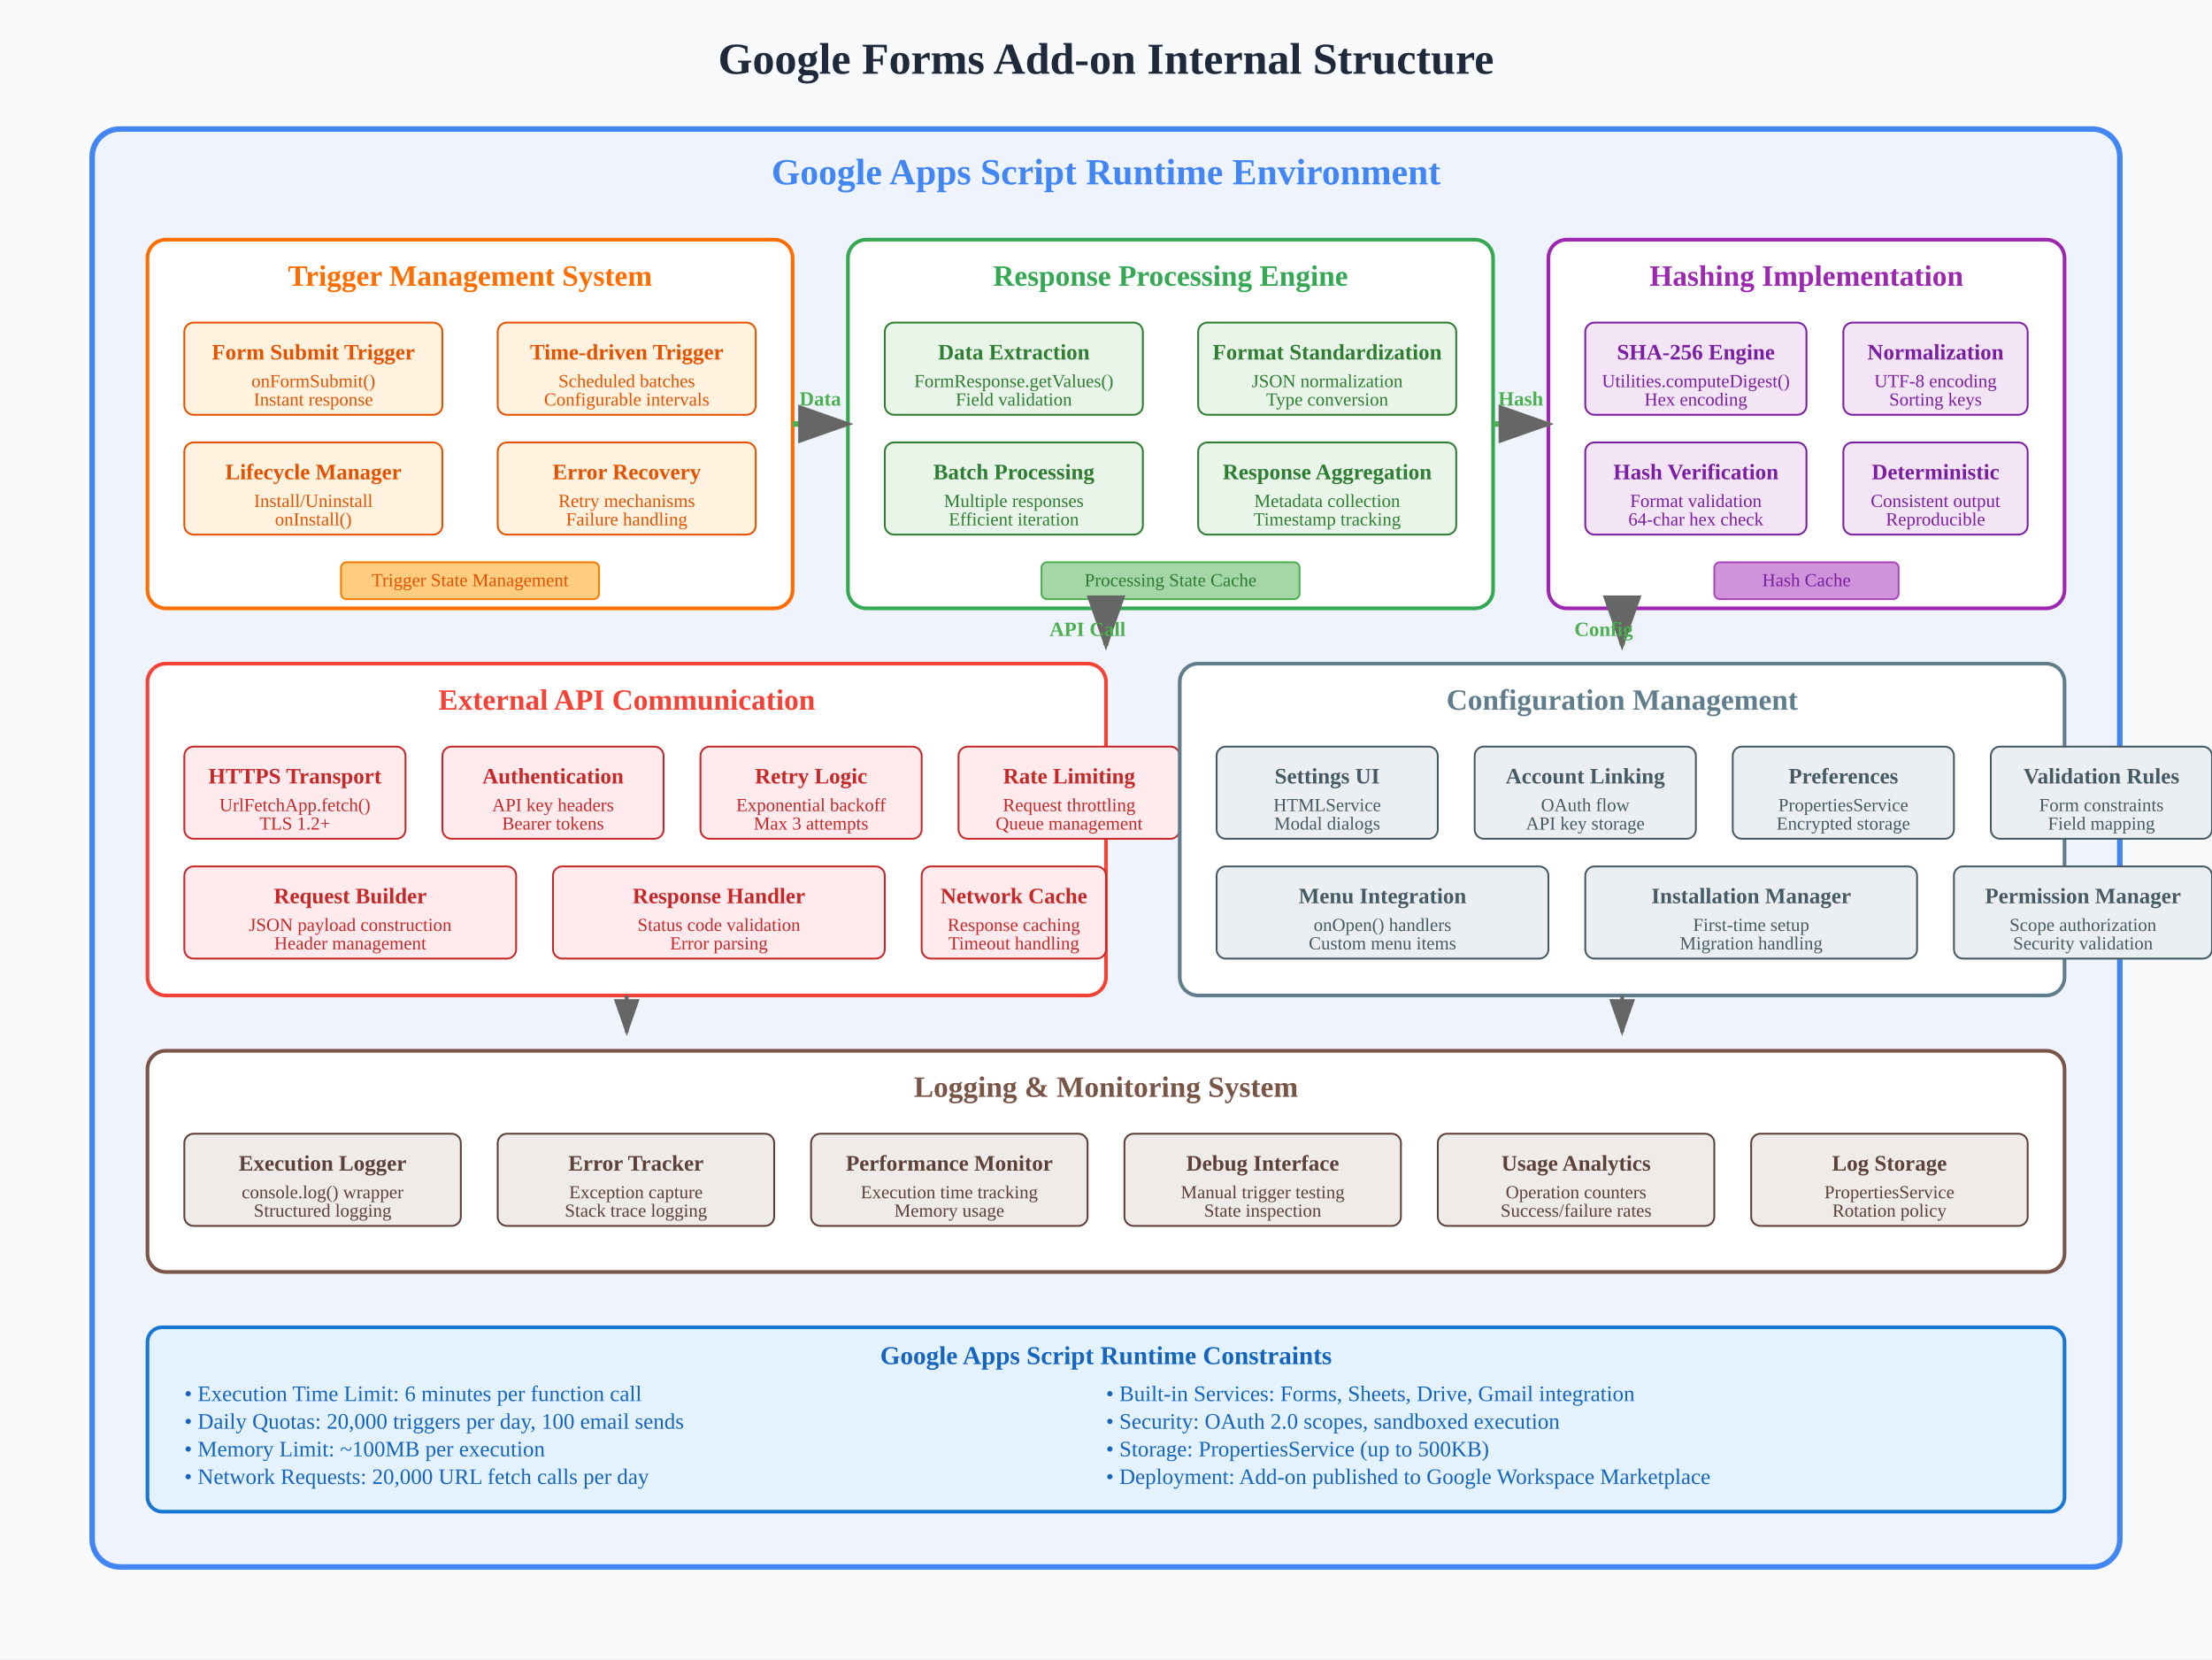
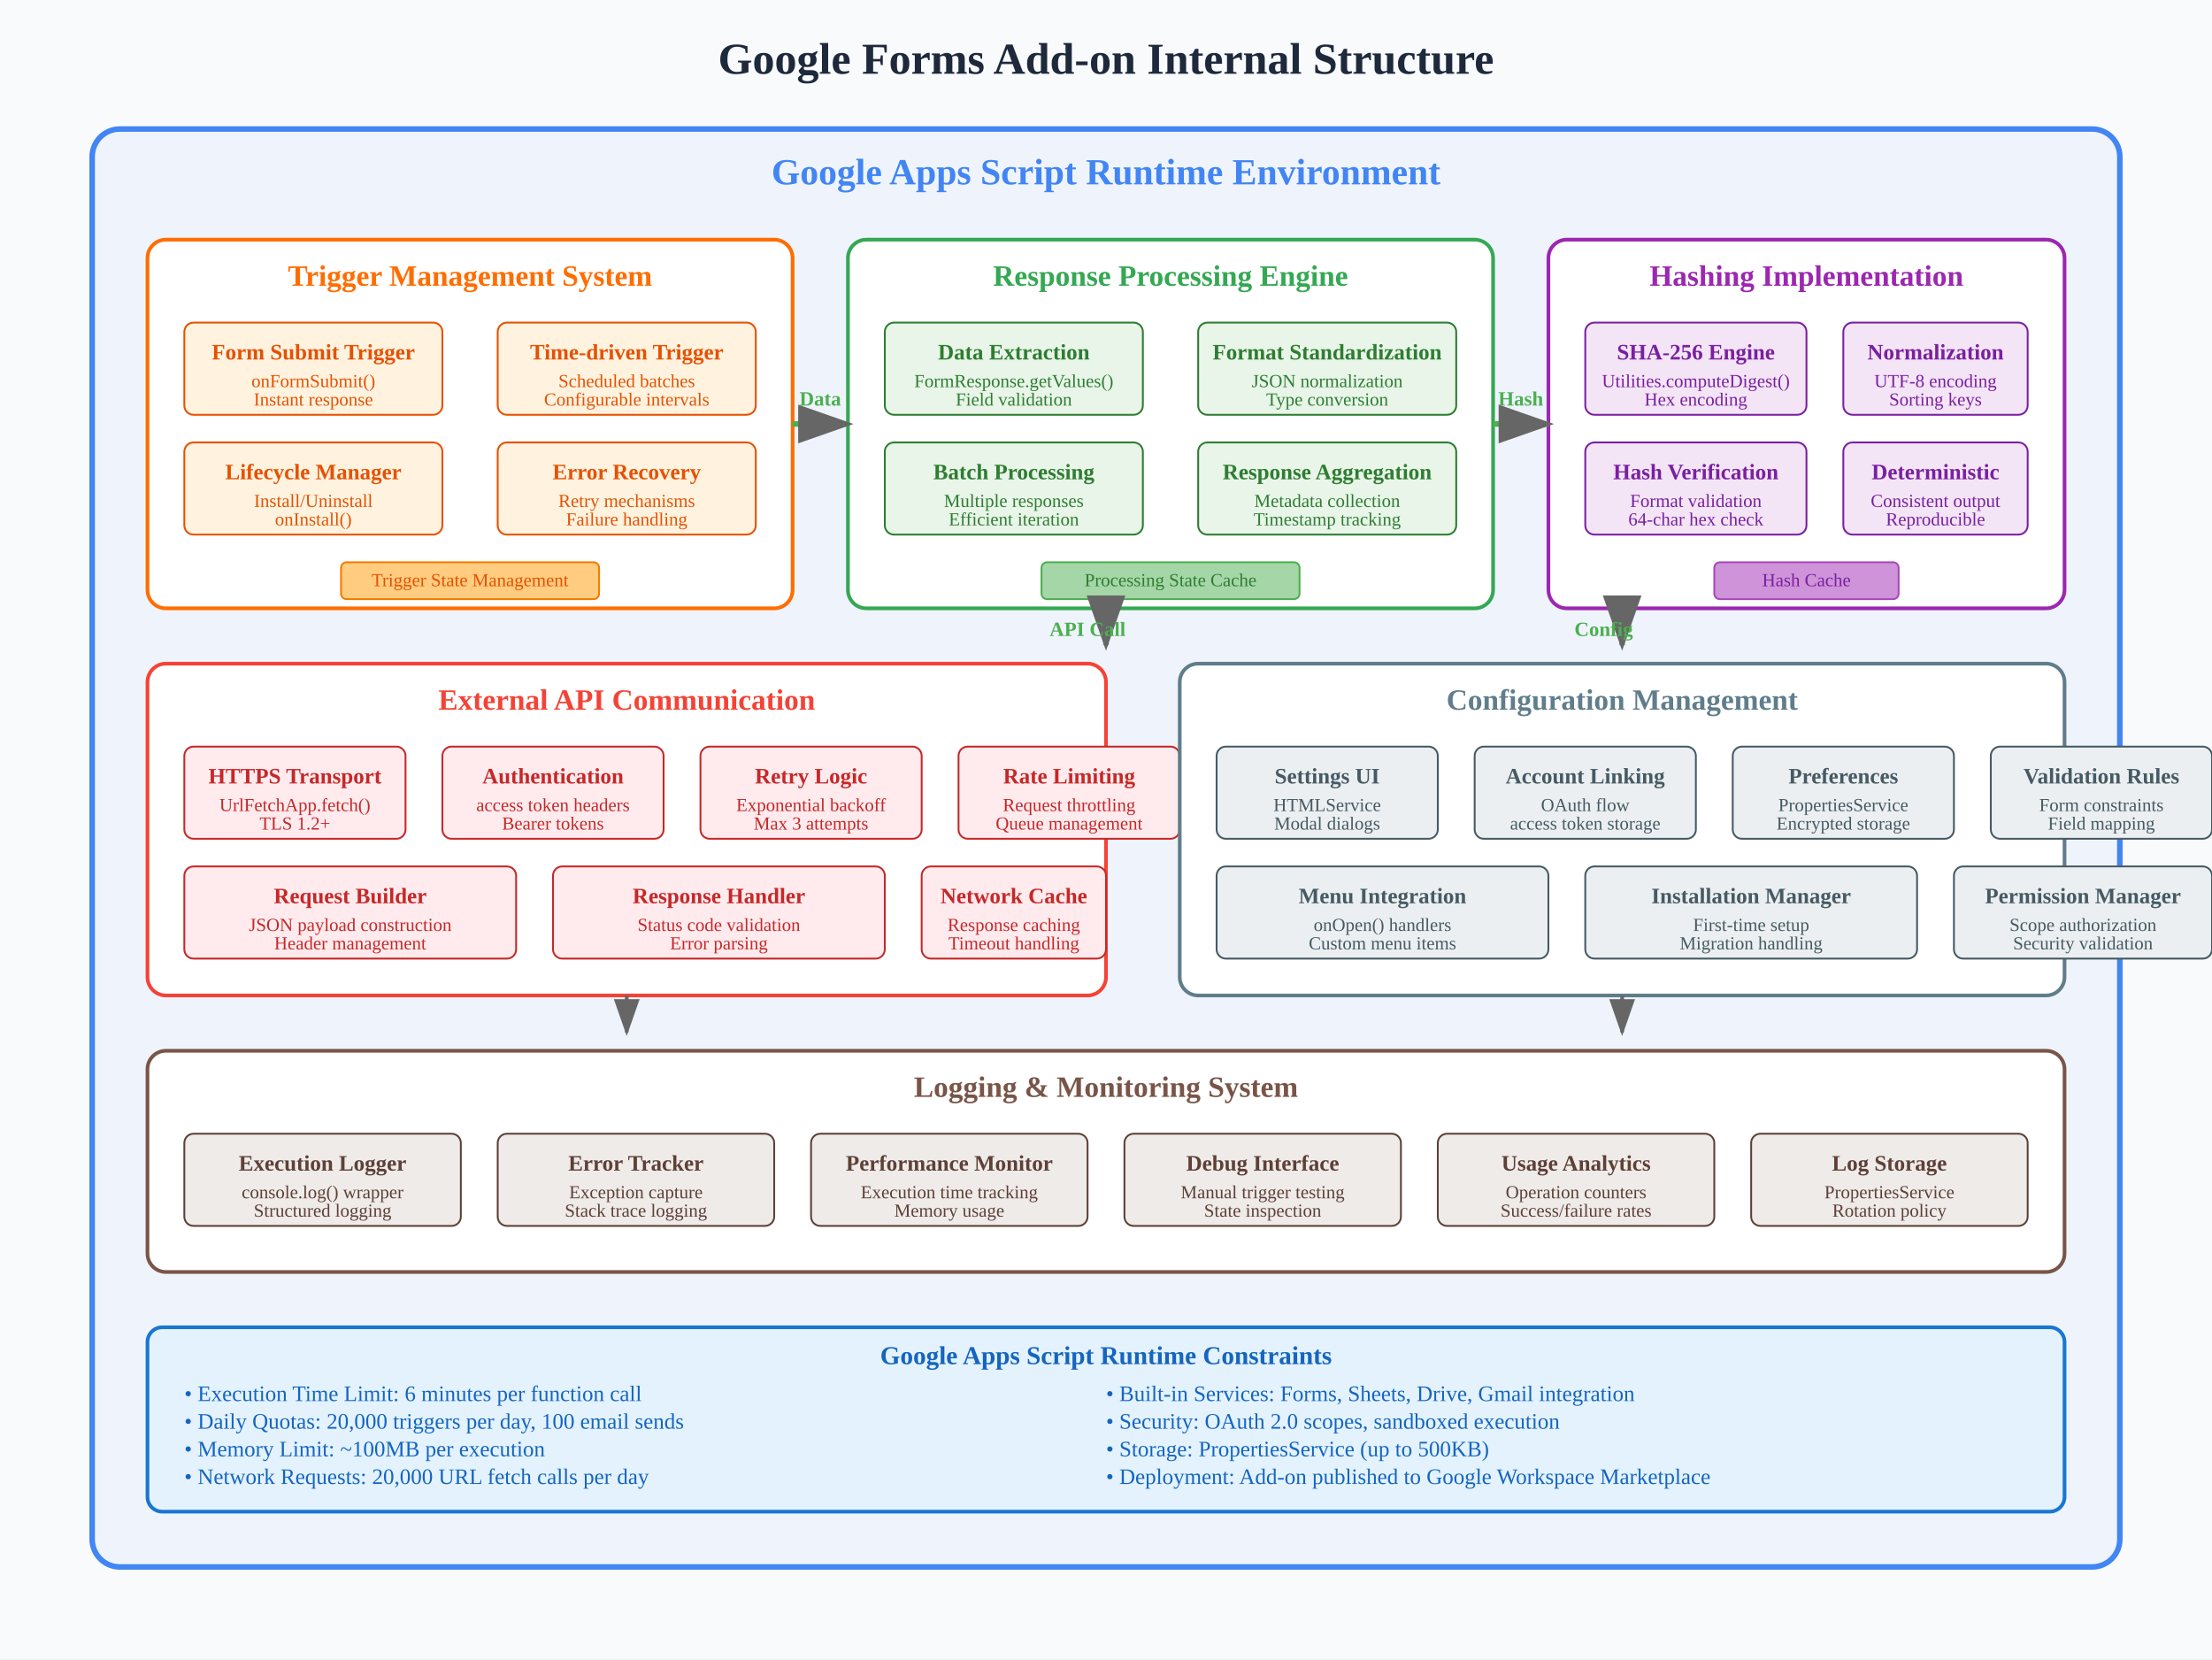
<svg xmlns="http://www.w3.org/2000/svg" viewBox="0 0 1200 900">
  <rect width="1200" height="900" fill="#f8fafc" />
  <text x="600" y="40" text-anchor="middle" fill="#1e293b" font-size="24" font-weight="bold">Google Forms Add-on Internal Structure</text>
  <rect x="50" y="70" width="1100" height="780" rx="15" fill="#4285f4" fill-opacity="0.05" stroke="#4285f4" stroke-width="3" />
  <text x="600" y="100" text-anchor="middle" fill="#4285f4" font-size="20" font-weight="bold">Google Apps Script Runtime Environment</text>
  <rect x="80" y="130" width="350" height="200" rx="10" fill="#ffffff" stroke="#ff6d00" stroke-width="2" />
  <text x="255" y="155" text-anchor="middle" fill="#ff6d00" font-size="16" font-weight="bold">Trigger Management System</text>
  <rect x="100" y="175" width="140" height="50" rx="5" fill="#fff3e0" stroke="#e65100" stroke-width="1" />
  <text x="170" y="195" text-anchor="middle" fill="#e65100" font-size="12" font-weight="bold">Form Submit Trigger</text>
  <text x="170" y="210" text-anchor="middle" fill="#e65100" font-size="10">onFormSubmit()</text>
  <text x="170" y="220" text-anchor="middle" fill="#e65100" font-size="10">Instant response</text>
  <rect x="270" y="175" width="140" height="50" rx="5" fill="#fff3e0" stroke="#e65100" stroke-width="1" />
  <text x="340" y="195" text-anchor="middle" fill="#e65100" font-size="12" font-weight="bold">Time-driven Trigger</text>
  <text x="340" y="210" text-anchor="middle" fill="#e65100" font-size="10">Scheduled batches</text>
  <text x="340" y="220" text-anchor="middle" fill="#e65100" font-size="10">Configurable intervals</text>
  <rect x="100" y="240" width="140" height="50" rx="5" fill="#fff3e0" stroke="#e65100" stroke-width="1" />
  <text x="170" y="260" text-anchor="middle" fill="#e65100" font-size="12" font-weight="bold">Lifecycle Manager</text>
  <text x="170" y="275" text-anchor="middle" fill="#e65100" font-size="10">Install/Uninstall</text>
  <text x="170" y="285" text-anchor="middle" fill="#e65100" font-size="10">onInstall()</text>
  <rect x="270" y="240" width="140" height="50" rx="5" fill="#fff3e0" stroke="#e65100" stroke-width="1" />
  <text x="340" y="260" text-anchor="middle" fill="#e65100" font-size="12" font-weight="bold">Error Recovery</text>
  <text x="340" y="275" text-anchor="middle" fill="#e65100" font-size="10">Retry mechanisms</text>
  <text x="340" y="285" text-anchor="middle" fill="#e65100" font-size="10">Failure handling</text>
  <rect x="185" y="305" width="140" height="20" rx="3" fill="#ffcc80" stroke="#f57c00" stroke-width="1" />
  <text x="255" y="318" text-anchor="middle" fill="#e65100" font-size="10">Trigger State Management</text>
  <rect x="460" y="130" width="350" height="200" rx="10" fill="#ffffff" stroke="#34a853" stroke-width="2" />
  <text x="635" y="155" text-anchor="middle" fill="#34a853" font-size="16" font-weight="bold">Response Processing Engine</text>
  <rect x="480" y="175" width="140" height="50" rx="5" fill="#e8f5e8" stroke="#2e7d32" stroke-width="1" />
  <text x="550" y="195" text-anchor="middle" fill="#2e7d32" font-size="12" font-weight="bold">Data Extraction</text>
  <text x="550" y="210" text-anchor="middle" fill="#2e7d32" font-size="10">FormResponse.getValues()</text>
  <text x="550" y="220" text-anchor="middle" fill="#2e7d32" font-size="10">Field validation</text>
  <rect x="650" y="175" width="140" height="50" rx="5" fill="#e8f5e8" stroke="#2e7d32" stroke-width="1" />
  <text x="720" y="195" text-anchor="middle" fill="#2e7d32" font-size="12" font-weight="bold">Format Standardization</text>
  <text x="720" y="210" text-anchor="middle" fill="#2e7d32" font-size="10">JSON normalization</text>
  <text x="720" y="220" text-anchor="middle" fill="#2e7d32" font-size="10">Type conversion</text>
  <rect x="480" y="240" width="140" height="50" rx="5" fill="#e8f5e8" stroke="#2e7d32" stroke-width="1" />
  <text x="550" y="260" text-anchor="middle" fill="#2e7d32" font-size="12" font-weight="bold">Batch Processing</text>
  <text x="550" y="275" text-anchor="middle" fill="#2e7d32" font-size="10">Multiple responses</text>
  <text x="550" y="285" text-anchor="middle" fill="#2e7d32" font-size="10">Efficient iteration</text>
  <rect x="650" y="240" width="140" height="50" rx="5" fill="#e8f5e8" stroke="#2e7d32" stroke-width="1" />
  <text x="720" y="260" text-anchor="middle" fill="#2e7d32" font-size="12" font-weight="bold">Response Aggregation</text>
  <text x="720" y="275" text-anchor="middle" fill="#2e7d32" font-size="10">Metadata collection</text>
  <text x="720" y="285" text-anchor="middle" fill="#2e7d32" font-size="10">Timestamp tracking</text>
  <rect x="565" y="305" width="140" height="20" rx="3" fill="#a5d6a7" stroke="#4caf50" stroke-width="1" />
  <text x="635" y="318" text-anchor="middle" fill="#2e7d32" font-size="10">Processing State Cache</text>
  <rect x="840" y="130" width="280" height="200" rx="10" fill="#ffffff" stroke="#9c27b0" stroke-width="2" />
  <text x="980" y="155" text-anchor="middle" fill="#9c27b0" font-size="16" font-weight="bold">Hashing Implementation</text>
  <rect x="860" y="175" width="120" height="50" rx="5" fill="#f3e5f5" stroke="#7b1fa2" stroke-width="1" />
  <text x="920" y="195" text-anchor="middle" fill="#7b1fa2" font-size="12" font-weight="bold">SHA-256 Engine</text>
  <text x="920" y="210" text-anchor="middle" fill="#7b1fa2" font-size="10">Utilities.computeDigest()</text>
  <text x="920" y="220" text-anchor="middle" fill="#7b1fa2" font-size="10">Hex encoding</text>
  <rect x="1000" y="175" width="100" height="50" rx="5" fill="#f3e5f5" stroke="#7b1fa2" stroke-width="1" />
  <text x="1050" y="195" text-anchor="middle" fill="#7b1fa2" font-size="12" font-weight="bold">Normalization</text>
  <text x="1050" y="210" text-anchor="middle" fill="#7b1fa2" font-size="10">UTF-8 encoding</text>
  <text x="1050" y="220" text-anchor="middle" fill="#7b1fa2" font-size="10">Sorting keys</text>
  <rect x="860" y="240" width="120" height="50" rx="5" fill="#f3e5f5" stroke="#7b1fa2" stroke-width="1" />
  <text x="920" y="260" text-anchor="middle" fill="#7b1fa2" font-size="12" font-weight="bold">Hash Verification</text>
  <text x="920" y="275" text-anchor="middle" fill="#7b1fa2" font-size="10">Format validation</text>
  <text x="920" y="285" text-anchor="middle" fill="#7b1fa2" font-size="10">64-char hex check</text>
  <rect x="1000" y="240" width="100" height="50" rx="5" fill="#f3e5f5" stroke="#7b1fa2" stroke-width="1" />
  <text x="1050" y="260" text-anchor="middle" fill="#7b1fa2" font-size="12" font-weight="bold">Deterministic</text>
  <text x="1050" y="275" text-anchor="middle" fill="#7b1fa2" font-size="10">Consistent output</text>
  <text x="1050" y="285" text-anchor="middle" fill="#7b1fa2" font-size="10">Reproducible</text>
  <rect x="930" y="305" width="100" height="20" rx="3" fill="#ce93d8" stroke="#ab47bc" stroke-width="1" />
  <text x="980" y="318" text-anchor="middle" fill="#7b1fa2" font-size="10">Hash Cache</text>
  <rect x="80" y="360" width="520" height="180" rx="10" fill="#ffffff" stroke="#f44336" stroke-width="2" />
  <text x="340" y="385" text-anchor="middle" fill="#f44336" font-size="16" font-weight="bold">External API Communication</text>
  <rect x="100" y="405" width="120" height="50" rx="5" fill="#ffebee" stroke="#c62828" stroke-width="1" />
  <text x="160" y="425" text-anchor="middle" fill="#c62828" font-size="12" font-weight="bold">HTTPS Transport</text>
  <text x="160" y="440" text-anchor="middle" fill="#c62828" font-size="10">UrlFetchApp.fetch()</text>
  <text x="160" y="450" text-anchor="middle" fill="#c62828" font-size="10">TLS 1.2+</text>
  <rect x="240" y="405" width="120" height="50" rx="5" fill="#ffebee" stroke="#c62828" stroke-width="1" />
  <text x="300" y="425" text-anchor="middle" fill="#c62828" font-size="12" font-weight="bold">Authentication</text>
-   <text x="300" y="440" text-anchor="middle" fill="#c62828" font-size="10">API key headers</text>
+   <text x="300" y="440" text-anchor="middle" fill="#c62828" font-size="10">access token headers</text>
  <text x="300" y="450" text-anchor="middle" fill="#c62828" font-size="10">Bearer tokens</text>
  <rect x="380" y="405" width="120" height="50" rx="5" fill="#ffebee" stroke="#c62828" stroke-width="1" />
  <text x="440" y="425" text-anchor="middle" fill="#c62828" font-size="12" font-weight="bold">Retry Logic</text>
  <text x="440" y="440" text-anchor="middle" fill="#c62828" font-size="10">Exponential backoff</text>
  <text x="440" y="450" text-anchor="middle" fill="#c62828" font-size="10">Max 3 attempts</text>
  <rect x="520" y="405" width="120" height="50" rx="5" fill="#ffebee" stroke="#c62828" stroke-width="1" />
  <text x="580" y="425" text-anchor="middle" fill="#c62828" font-size="12" font-weight="bold">Rate Limiting</text>
  <text x="580" y="440" text-anchor="middle" fill="#c62828" font-size="10">Request throttling</text>
  <text x="580" y="450" text-anchor="middle" fill="#c62828" font-size="10">Queue management</text>
  <rect x="100" y="470" width="180" height="50" rx="5" fill="#ffebee" stroke="#c62828" stroke-width="1" />
  <text x="190" y="490" text-anchor="middle" fill="#c62828" font-size="12" font-weight="bold">Request Builder</text>
  <text x="190" y="505" text-anchor="middle" fill="#c62828" font-size="10">JSON payload construction</text>
  <text x="190" y="515" text-anchor="middle" fill="#c62828" font-size="10">Header management</text>
  <rect x="300" y="470" width="180" height="50" rx="5" fill="#ffebee" stroke="#c62828" stroke-width="1" />
  <text x="390" y="490" text-anchor="middle" fill="#c62828" font-size="12" font-weight="bold">Response Handler</text>
  <text x="390" y="505" text-anchor="middle" fill="#c62828" font-size="10">Status code validation</text>
  <text x="390" y="515" text-anchor="middle" fill="#c62828" font-size="10">Error parsing</text>
  <rect x="500" y="470" width="100" height="50" rx="5" fill="#ffebee" stroke="#c62828" stroke-width="1" />
  <text x="550" y="490" text-anchor="middle" fill="#c62828" font-size="12" font-weight="bold">Network Cache</text>
  <text x="550" y="505" text-anchor="middle" fill="#c62828" font-size="10">Response caching</text>
  <text x="550" y="515" text-anchor="middle" fill="#c62828" font-size="10">Timeout handling</text>
  <rect x="640" y="360" width="480" height="180" rx="10" fill="#ffffff" stroke="#607d8b" stroke-width="2" />
  <text x="880" y="385" text-anchor="middle" fill="#607d8b" font-size="16" font-weight="bold">Configuration Management</text>
  <rect x="660" y="405" width="120" height="50" rx="5" fill="#eceff1" stroke="#455a64" stroke-width="1" />
  <text x="720" y="425" text-anchor="middle" fill="#455a64" font-size="12" font-weight="bold">Settings UI</text>
  <text x="720" y="440" text-anchor="middle" fill="#455a64" font-size="10">HTMLService</text>
  <text x="720" y="450" text-anchor="middle" fill="#455a64" font-size="10">Modal dialogs</text>
  <rect x="800" y="405" width="120" height="50" rx="5" fill="#eceff1" stroke="#455a64" stroke-width="1" />
  <text x="860" y="425" text-anchor="middle" fill="#455a64" font-size="12" font-weight="bold">Account Linking</text>
  <text x="860" y="440" text-anchor="middle" fill="#455a64" font-size="10">OAuth flow</text>
-   <text x="860" y="450" text-anchor="middle" fill="#455a64" font-size="10">API key storage</text>
+   <text x="860" y="450" text-anchor="middle" fill="#455a64" font-size="10">access token storage</text>
  <rect x="940" y="405" width="120" height="50" rx="5" fill="#eceff1" stroke="#455a64" stroke-width="1" />
  <text x="1000" y="425" text-anchor="middle" fill="#455a64" font-size="12" font-weight="bold">Preferences</text>
  <text x="1000" y="440" text-anchor="middle" fill="#455a64" font-size="10">PropertiesService</text>
  <text x="1000" y="450" text-anchor="middle" fill="#455a64" font-size="10">Encrypted storage</text>
  <rect x="1080" y="405" width="120" height="50" rx="5" fill="#eceff1" stroke="#455a64" stroke-width="1" />
  <text x="1140" y="425" text-anchor="middle" fill="#455a64" font-size="12" font-weight="bold">Validation Rules</text>
  <text x="1140" y="440" text-anchor="middle" fill="#455a64" font-size="10">Form constraints</text>
  <text x="1140" y="450" text-anchor="middle" fill="#455a64" font-size="10">Field mapping</text>
  <rect x="660" y="470" width="180" height="50" rx="5" fill="#eceff1" stroke="#455a64" stroke-width="1" />
  <text x="750" y="490" text-anchor="middle" fill="#455a64" font-size="12" font-weight="bold">Menu Integration</text>
  <text x="750" y="505" text-anchor="middle" fill="#455a64" font-size="10">onOpen() handlers</text>
  <text x="750" y="515" text-anchor="middle" fill="#455a64" font-size="10">Custom menu items</text>
  <rect x="860" y="470" width="180" height="50" rx="5" fill="#eceff1" stroke="#455a64" stroke-width="1" />
  <text x="950" y="490" text-anchor="middle" fill="#455a64" font-size="12" font-weight="bold">Installation Manager</text>
  <text x="950" y="505" text-anchor="middle" fill="#455a64" font-size="10">First-time setup</text>
  <text x="950" y="515" text-anchor="middle" fill="#455a64" font-size="10">Migration handling</text>
  <rect x="1060" y="470" width="140" height="50" rx="5" fill="#eceff1" stroke="#455a64" stroke-width="1" />
  <text x="1130" y="490" text-anchor="middle" fill="#455a64" font-size="12" font-weight="bold">Permission Manager</text>
  <text x="1130" y="505" text-anchor="middle" fill="#455a64" font-size="10">Scope authorization</text>
  <text x="1130" y="515" text-anchor="middle" fill="#455a64" font-size="10">Security validation</text>
  <rect x="80" y="570" width="1040" height="120" rx="10" fill="#ffffff" stroke="#795548" stroke-width="2" />
  <text x="600" y="595" text-anchor="middle" fill="#795548" font-size="16" font-weight="bold">Logging &amp; Monitoring System</text>
  <rect x="100" y="615" width="150" height="50" rx="5" fill="#efebe9" stroke="#5d4037" stroke-width="1" />
  <text x="175" y="635" text-anchor="middle" fill="#5d4037" font-size="12" font-weight="bold">Execution Logger</text>
  <text x="175" y="650" text-anchor="middle" fill="#5d4037" font-size="10">console.log() wrapper</text>
  <text x="175" y="660" text-anchor="middle" fill="#5d4037" font-size="10">Structured logging</text>
  <rect x="270" y="615" width="150" height="50" rx="5" fill="#efebe9" stroke="#5d4037" stroke-width="1" />
  <text x="345" y="635" text-anchor="middle" fill="#5d4037" font-size="12" font-weight="bold">Error Tracker</text>
  <text x="345" y="650" text-anchor="middle" fill="#5d4037" font-size="10">Exception capture</text>
  <text x="345" y="660" text-anchor="middle" fill="#5d4037" font-size="10">Stack trace logging</text>
  <rect x="440" y="615" width="150" height="50" rx="5" fill="#efebe9" stroke="#5d4037" stroke-width="1" />
  <text x="515" y="635" text-anchor="middle" fill="#5d4037" font-size="12" font-weight="bold">Performance Monitor</text>
  <text x="515" y="650" text-anchor="middle" fill="#5d4037" font-size="10">Execution time tracking</text>
  <text x="515" y="660" text-anchor="middle" fill="#5d4037" font-size="10">Memory usage</text>
  <rect x="610" y="615" width="150" height="50" rx="5" fill="#efebe9" stroke="#5d4037" stroke-width="1" />
  <text x="685" y="635" text-anchor="middle" fill="#5d4037" font-size="12" font-weight="bold">Debug Interface</text>
  <text x="685" y="650" text-anchor="middle" fill="#5d4037" font-size="10">Manual trigger testing</text>
  <text x="685" y="660" text-anchor="middle" fill="#5d4037" font-size="10">State inspection</text>
  <rect x="780" y="615" width="150" height="50" rx="5" fill="#efebe9" stroke="#5d4037" stroke-width="1" />
  <text x="855" y="635" text-anchor="middle" fill="#5d4037" font-size="12" font-weight="bold">Usage Analytics</text>
  <text x="855" y="650" text-anchor="middle" fill="#5d4037" font-size="10">Operation counters</text>
  <text x="855" y="660" text-anchor="middle" fill="#5d4037" font-size="10">Success/failure rates</text>
  <rect x="950" y="615" width="150" height="50" rx="5" fill="#efebe9" stroke="#5d4037" stroke-width="1" />
  <text x="1025" y="635" text-anchor="middle" fill="#5d4037" font-size="12" font-weight="bold">Log Storage</text>
  <text x="1025" y="650" text-anchor="middle" fill="#5d4037" font-size="10">PropertiesService</text>
  <text x="1025" y="660" text-anchor="middle" fill="#5d4037" font-size="10">Rotation policy</text>
  <defs>
    <marker id="arrow" markerWidth="10" markerHeight="7" refX="9" refY="3.5" orient="auto">
      <polygon points="0 0, 10 3.5, 0 7" fill="#666" />
    </marker>
  </defs>
  <line x1="430" y1="230" x2="460" y2="230" stroke="#4caf50" stroke-width="3" marker-end="url(#arrow)" />
  <line x1="810" y1="230" x2="840" y2="230" stroke="#4caf50" stroke-width="3" marker-end="url(#arrow)" />
  <line x1="600" y1="330" x2="600" y2="350" stroke="#4caf50" stroke-width="3" marker-end="url(#arrow)" />
  <line x1="880" y1="330" x2="880" y2="350" stroke="#4caf50" stroke-width="3" marker-end="url(#arrow)" />
  <line x1="340" y1="540" x2="340" y2="560" stroke="#666" stroke-width="2" marker-end="url(#arrow)" />
  <line x1="880" y1="540" x2="880" y2="560" stroke="#666" stroke-width="2" marker-end="url(#arrow)" />
  <rect x="80" y="720" width="1040" height="100" rx="8" fill="#e3f2fd" stroke="#1976d2" stroke-width="2" />
  <text x="600" y="740" text-anchor="middle" fill="#1565c0" font-size="14" font-weight="bold">Google Apps Script Runtime Constraints</text>
  <text x="100" y="760" fill="#1565c0" font-size="12">• Execution Time Limit: 6 minutes per function call</text>
  <text x="100" y="775" fill="#1565c0" font-size="12">• Daily Quotas: 20,000 triggers per day, 100 email sends</text>
  <text x="100" y="790" fill="#1565c0" font-size="12">• Memory Limit: ~100MB per execution</text>
  <text x="100" y="805" fill="#1565c0" font-size="12">• Network Requests: 20,000 URL fetch calls per day</text>
  <text x="600" y="760" fill="#1565c0" font-size="12">• Built-in Services: Forms, Sheets, Drive, Gmail integration</text>
  <text x="600" y="775" fill="#1565c0" font-size="12">• Security: OAuth 2.0 scopes, sandboxed execution</text>
  <text x="600" y="790" fill="#1565c0" font-size="12">• Storage: PropertiesService (up to 500KB)</text>
  <text x="600" y="805" fill="#1565c0" font-size="12">• Deployment: Add-on published to Google Workspace Marketplace</text>
  <text x="445" y="220" text-anchor="middle" fill="#4caf50" font-size="11" font-weight="bold">Data</text>
  <text x="825" y="220" text-anchor="middle" fill="#4caf50" font-size="11" font-weight="bold">Hash</text>
  <text x="590" y="345" text-anchor="middle" fill="#4caf50" font-size="11" font-weight="bold">API Call</text>
  <text x="870" y="345" text-anchor="middle" fill="#4caf50" font-size="11" font-weight="bold">Config</text>
</svg>
